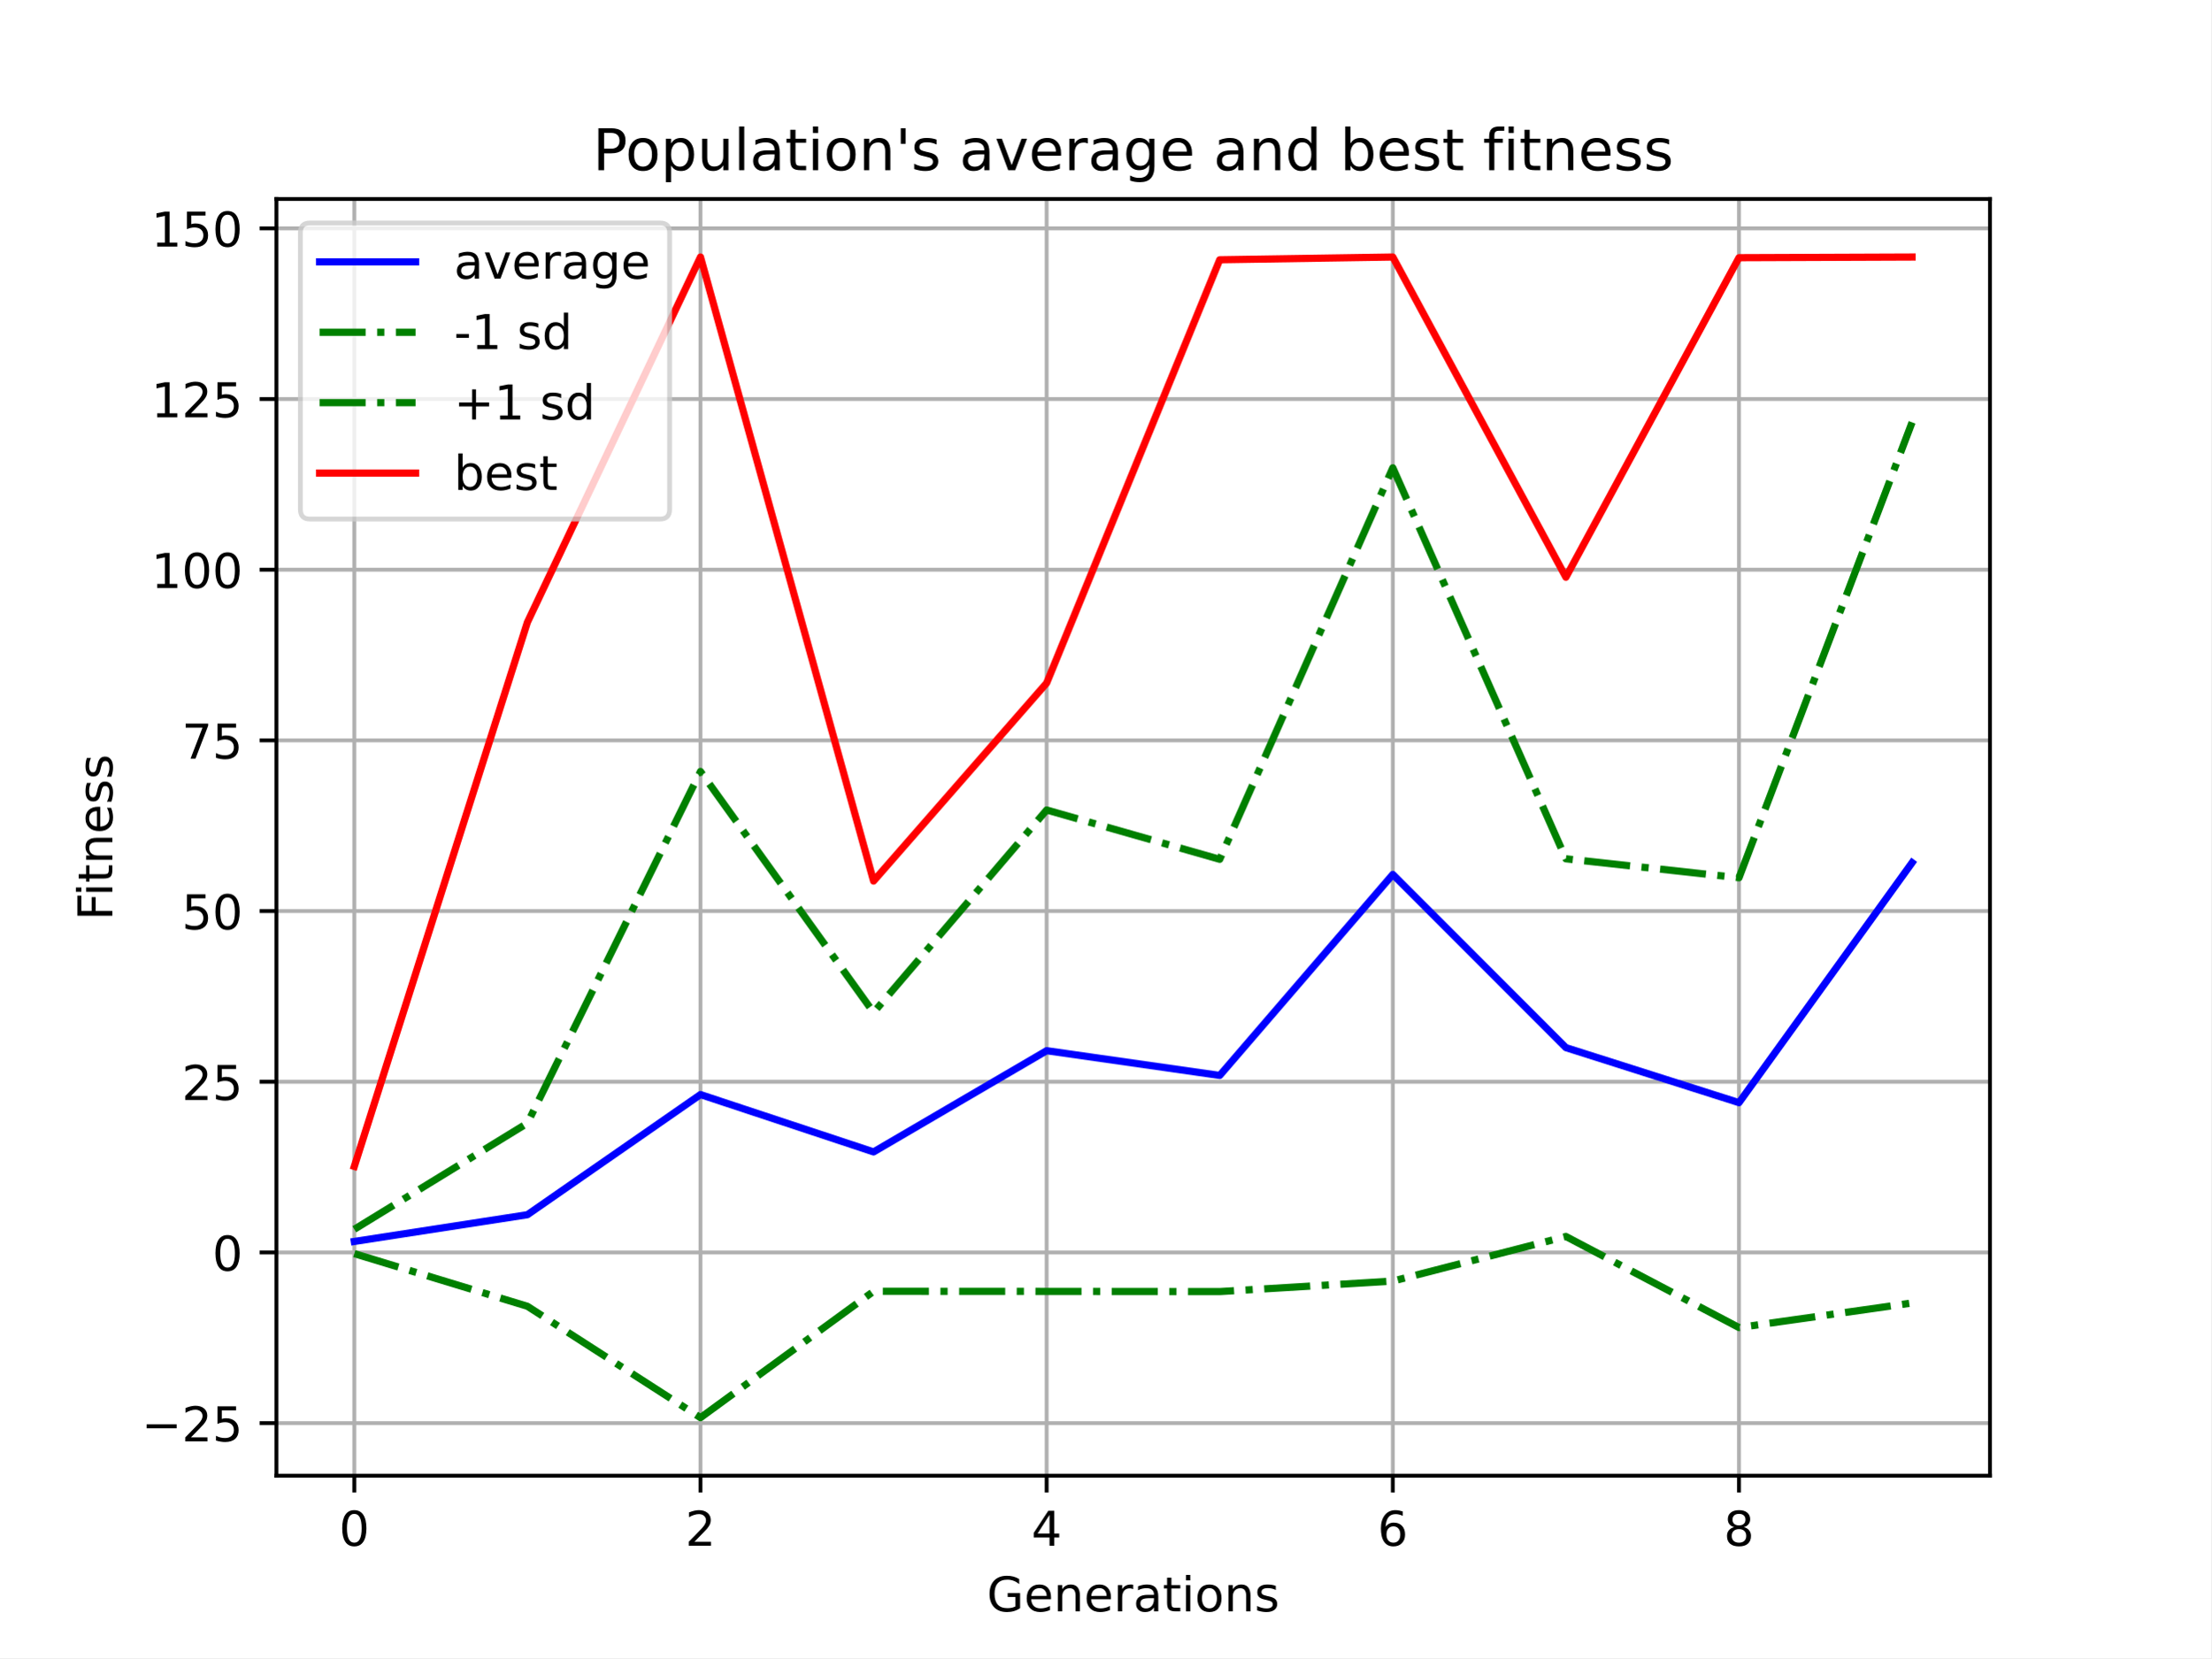
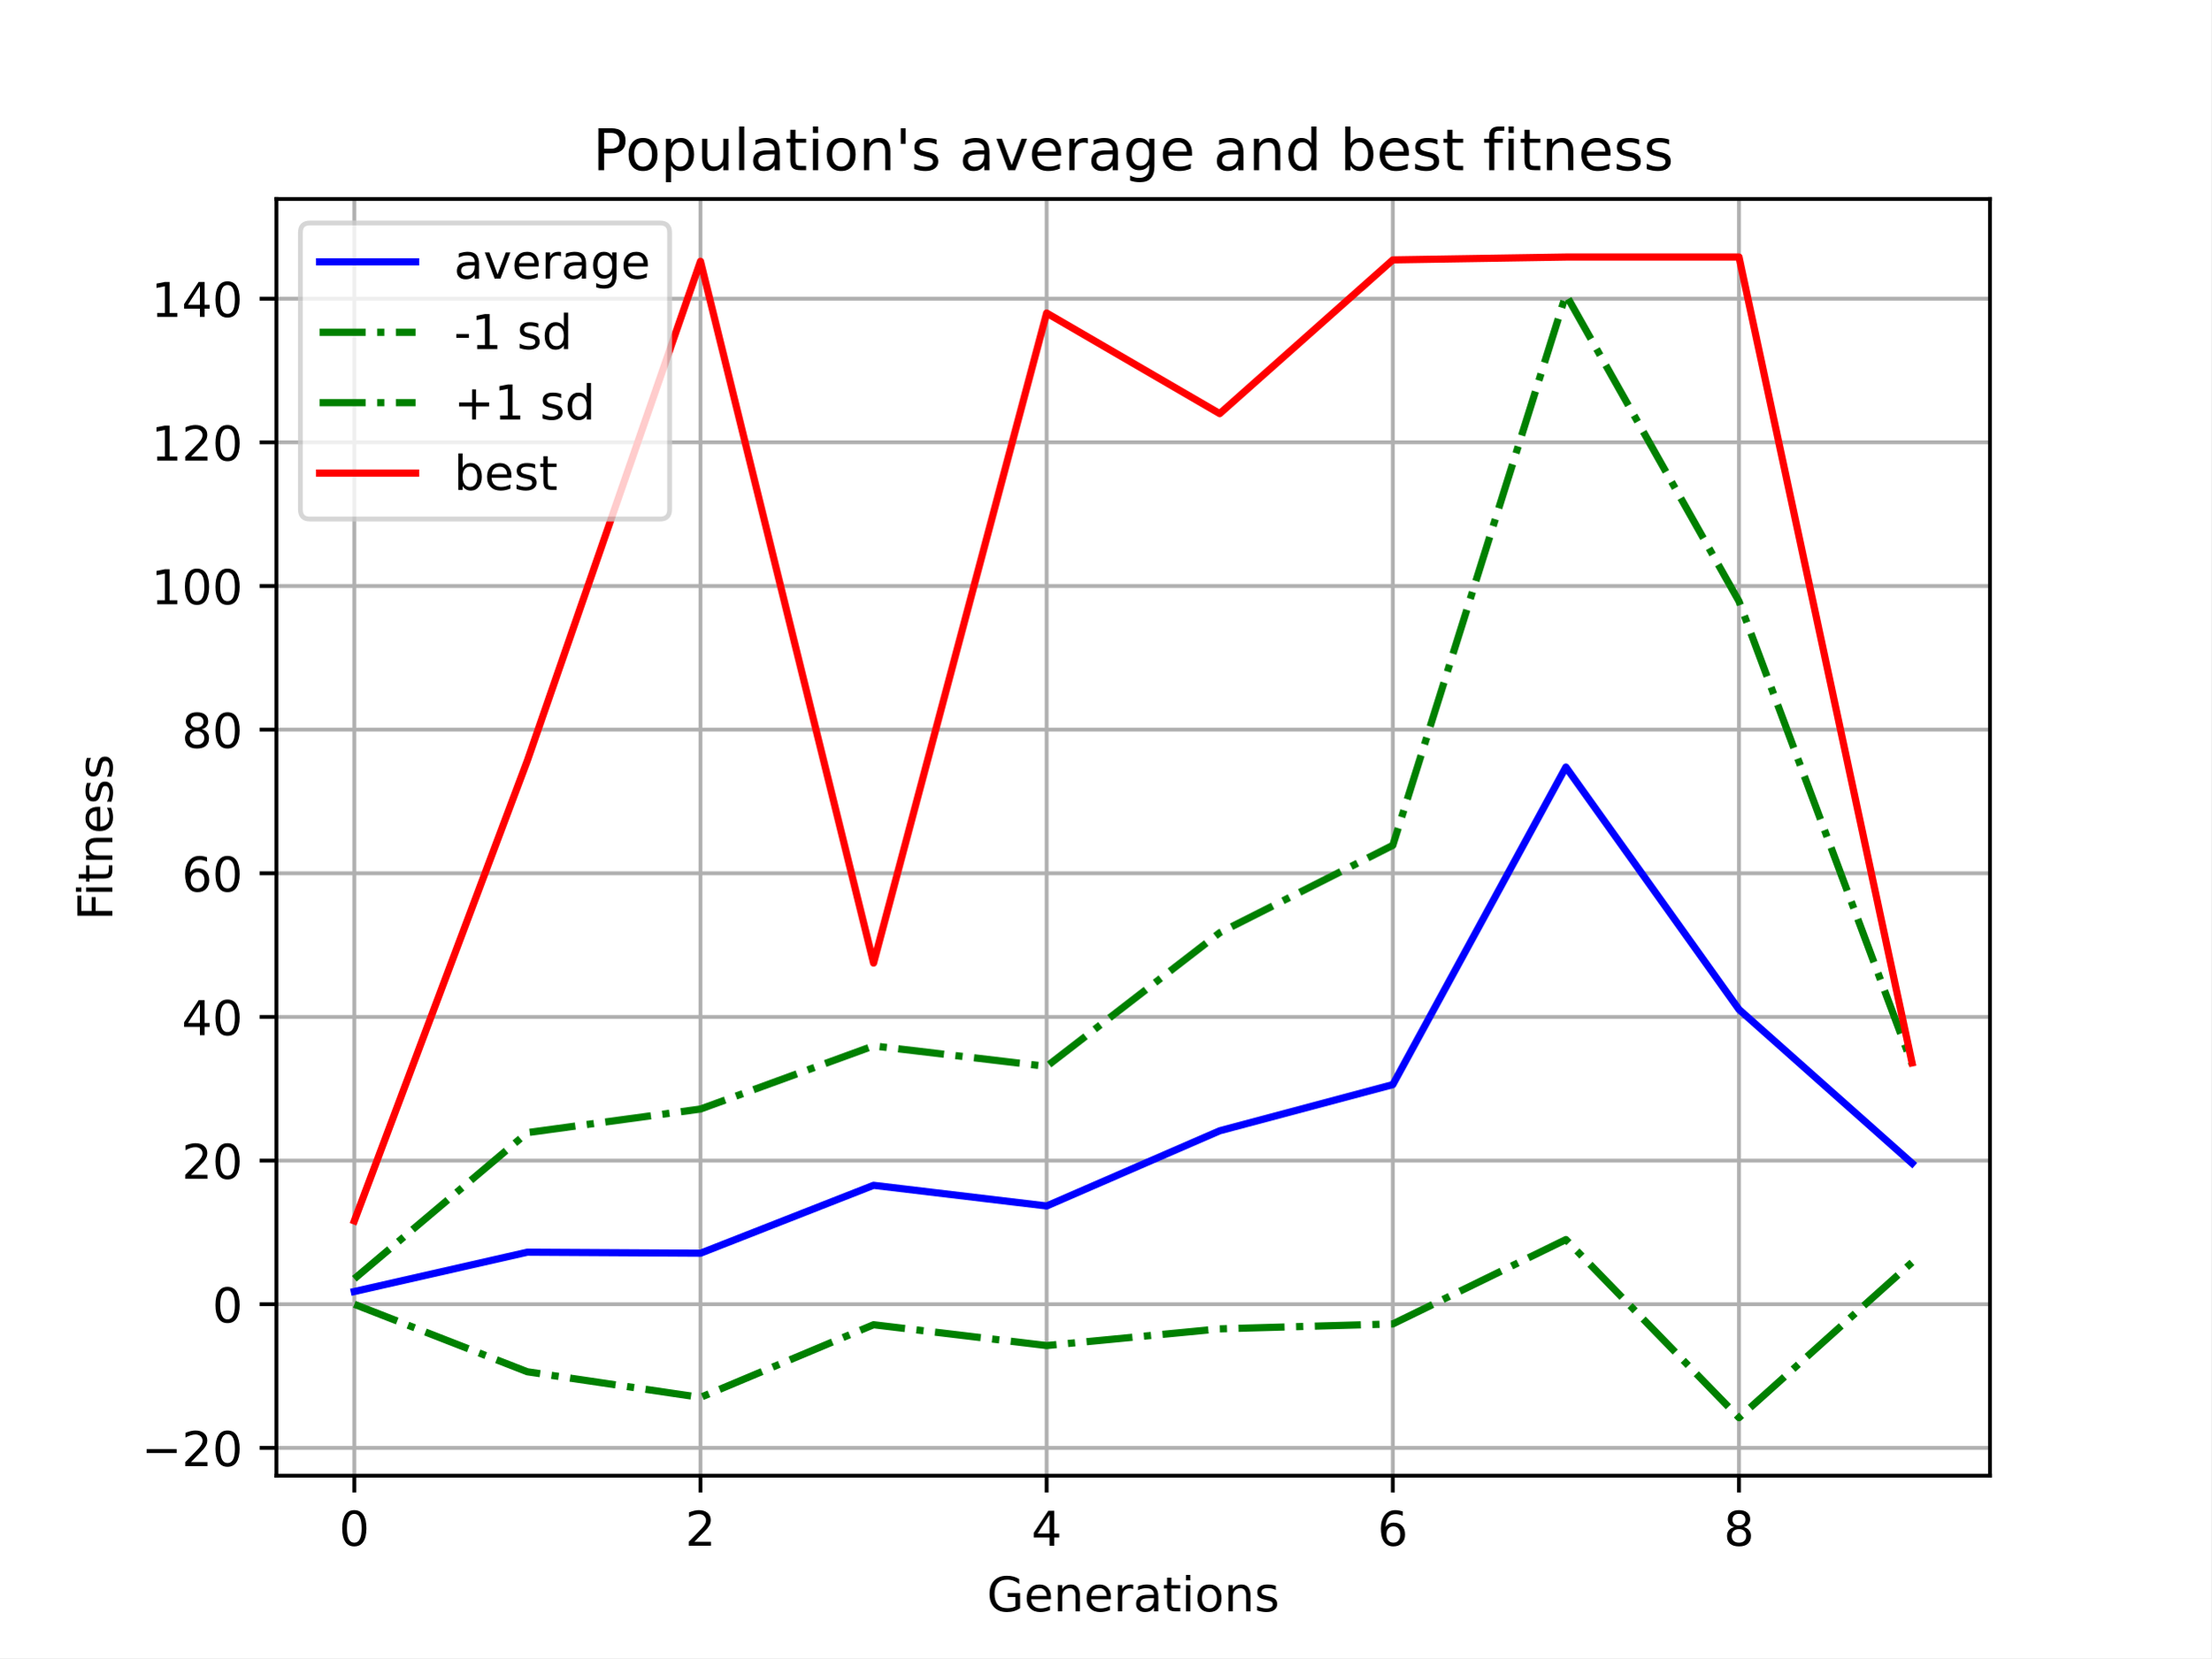
<svg xmlns="http://www.w3.org/2000/svg" xmlns:xlink="http://www.w3.org/1999/xlink" width="460.8pt" height="345.6pt" viewBox="0 0 460.8 345.6" version="1.1">
  <defs>
    <style type="text/css">*{stroke-linejoin: round; stroke-linecap: butt}</style>
  </defs>
  <g id="figure_1">
    <g id="patch_1">
      <path d="M 0 345.6  L 460.8 345.6  L 460.8 0  L 0 0  z " style="fill: #ffffff" />
    </g>
    <g id="axes_1">
      <g id="patch_2">
        <path d="M 57.6 307.584  L 414.72 307.584  L 414.72 41.472  L 57.6 41.472  z " style="fill: #ffffff" />
      </g>
      <g id="matplotlib.axis_1">
        <g id="xtick_1">
          <g id="line2d_1">
-             <path d="M 73.833 307.584  L 73.833 41.472  " clip-path="url(#p8649084fba)" style="fill: none; stroke: #b0b0b0; stroke-width: 0.8; stroke-linecap: square" />
+             <path d="M 73.833 307.584  L 73.833 41.472  " clip-path="url(#pd56bbb4719)" style="fill: none; stroke: #b0b0b0; stroke-width: 0.8; stroke-linecap: square" />
          </g>
          <g id="line2d_2">
            <defs>
-               <path id="m942e742329" d="M 0 0  L 0 3.5  " style="stroke: #000000; stroke-width: 0.8" />
-             </defs>
-             <g>
-               <use xlink:href="#m942e742329" x="73.833" y="307.584" style="stroke: #000000; stroke-width: 0.8" />
+               <path id="m242ce30d2d" d="M 0 0  L 0 3.5  " style="stroke: #000000; stroke-width: 0.8" />
+             </defs>
+             <g>
+               <use xlink:href="#m242ce30d2d" x="73.833" y="307.584" style="stroke: #000000; stroke-width: 0.8" />
            </g>
          </g>
          <g id="text_1">
            <g transform="translate(70.65148 322.1824) scale(0.1 -0.1)">
              <defs>
                <path id="DejaVuSans-30" d="M 2034 4250  Q 1547 4250 1301 3770  Q 1056 3291 1056 2328  Q 1056 1369 1301 889  Q 1547 409 2034 409  Q 2525 409 2770 889  Q 3016 1369 3016 2328  Q 3016 3291 2770 3770  Q 2525 4250 2034 4250  z M 2034 4750  Q 2819 4750 3233 4129  Q 3647 3509 3647 2328  Q 3647 1150 3233 529  Q 2819 -91 2034 -91  Q 1250 -91 836 529  Q 422 1150 422 2328  Q 422 3509 836 4129  Q 1250 4750 2034 4750  z " transform="scale(0.015625)" />
              </defs>
              <use xlink:href="#DejaVuSans-30" />
            </g>
          </g>
        </g>
        <g id="xtick_2">
          <g id="line2d_3">
-             <path d="M 145.978 307.584  L 145.978 41.472  " clip-path="url(#p8649084fba)" style="fill: none; stroke: #b0b0b0; stroke-width: 0.8; stroke-linecap: square" />
+             <path d="M 145.978 307.584  L 145.978 41.472  " clip-path="url(#pd56bbb4719)" style="fill: none; stroke: #b0b0b0; stroke-width: 0.8; stroke-linecap: square" />
          </g>
          <g id="line2d_4">
            <g>
-               <use xlink:href="#m942e742329" x="145.978" y="307.584" style="stroke: #000000; stroke-width: 0.8" />
+               <use xlink:href="#m242ce30d2d" x="145.978" y="307.584" style="stroke: #000000; stroke-width: 0.8" />
            </g>
          </g>
          <g id="text_2">
            <g transform="translate(142.7969 322.1824) scale(0.1 -0.1)">
              <defs>
                <path id="DejaVuSans-32" d="M 1228 531  L 3431 531  L 3431 0  L 469 0  L 469 531  Q 828 903 1448 1529  Q 2069 2156 2228 2338  Q 2531 2678 2651 2914  Q 2772 3150 2772 3378  Q 2772 3750 2511 3984  Q 2250 4219 1831 4219  Q 1534 4219 1204 4116  Q 875 4013 500 3803  L 500 4441  Q 881 4594 1212 4672  Q 1544 4750 1819 4750  Q 2544 4750 2975 4387  Q 3406 4025 3406 3419  Q 3406 3131 3298 2873  Q 3191 2616 2906 2266  Q 2828 2175 2409 1742  Q 1991 1309 1228 531  z " transform="scale(0.015625)" />
              </defs>
              <use xlink:href="#DejaVuSans-32" />
            </g>
          </g>
        </g>
        <g id="xtick_3">
          <g id="line2d_5">
-             <path d="M 218.124 307.584  L 218.124 41.472  " clip-path="url(#p8649084fba)" style="fill: none; stroke: #b0b0b0; stroke-width: 0.8; stroke-linecap: square" />
+             <path d="M 218.124 307.584  L 218.124 41.472  " clip-path="url(#pd56bbb4719)" style="fill: none; stroke: #b0b0b0; stroke-width: 0.8; stroke-linecap: square" />
          </g>
          <g id="line2d_6">
            <g>
-               <use xlink:href="#m942e742329" x="218.124" y="307.584" style="stroke: #000000; stroke-width: 0.8" />
+               <use xlink:href="#m242ce30d2d" x="218.124" y="307.584" style="stroke: #000000; stroke-width: 0.8" />
            </g>
          </g>
          <g id="text_3">
            <g transform="translate(214.9424 322.1824) scale(0.1 -0.1)">
              <defs>
                <path id="DejaVuSans-34" d="M 2419 4116  L 825 1625  L 2419 1625  L 2419 4116  z M 2253 4666  L 3047 4666  L 3047 1625  L 3713 1625  L 3713 1100  L 3047 1100  L 3047 0  L 2419 0  L 2419 1100  L 313 1100  L 313 1709  L 2253 4666  z " transform="scale(0.015625)" />
              </defs>
              <use xlink:href="#DejaVuSans-34" />
            </g>
          </g>
        </g>
        <g id="xtick_4">
          <g id="line2d_7">
-             <path d="M 290.269 307.584  L 290.269 41.472  " clip-path="url(#p8649084fba)" style="fill: none; stroke: #b0b0b0; stroke-width: 0.8; stroke-linecap: square" />
+             <path d="M 290.269 307.584  L 290.269 41.472  " clip-path="url(#pd56bbb4719)" style="fill: none; stroke: #b0b0b0; stroke-width: 0.8; stroke-linecap: square" />
          </g>
          <g id="line2d_8">
            <g>
-               <use xlink:href="#m942e742329" x="290.269" y="307.584" style="stroke: #000000; stroke-width: 0.8" />
+               <use xlink:href="#m242ce30d2d" x="290.269" y="307.584" style="stroke: #000000; stroke-width: 0.8" />
            </g>
          </g>
          <g id="text_4">
            <g transform="translate(287.0878 322.1824) scale(0.1 -0.1)">
              <defs>
                <path id="DejaVuSans-36" d="M 2113 2584  Q 1688 2584 1439 2293  Q 1191 2003 1191 1497  Q 1191 994 1439 701  Q 1688 409 2113 409  Q 2538 409 2786 701  Q 3034 994 3034 1497  Q 3034 2003 2786 2293  Q 2538 2584 2113 2584  z M 3366 4563  L 3366 3988  Q 3128 4100 2886 4159  Q 2644 4219 2406 4219  Q 1781 4219 1451 3797  Q 1122 3375 1075 2522  Q 1259 2794 1537 2939  Q 1816 3084 2150 3084  Q 2853 3084 3261 2657  Q 3669 2231 3669 1497  Q 3669 778 3244 343  Q 2819 -91 2113 -91  Q 1303 -91 875 529  Q 447 1150 447 2328  Q 447 3434 972 4092  Q 1497 4750 2381 4750  Q 2619 4750 2861 4703  Q 3103 4656 3366 4563  z " transform="scale(0.015625)" />
              </defs>
              <use xlink:href="#DejaVuSans-36" />
            </g>
          </g>
        </g>
        <g id="xtick_5">
          <g id="line2d_9">
-             <path d="M 362.415 307.584  L 362.415 41.472  " clip-path="url(#p8649084fba)" style="fill: none; stroke: #b0b0b0; stroke-width: 0.8; stroke-linecap: square" />
+             <path d="M 362.415 307.584  L 362.415 41.472  " clip-path="url(#pd56bbb4719)" style="fill: none; stroke: #b0b0b0; stroke-width: 0.8; stroke-linecap: square" />
          </g>
          <g id="line2d_10">
            <g>
-               <use xlink:href="#m942e742329" x="362.415" y="307.584" style="stroke: #000000; stroke-width: 0.8" />
+               <use xlink:href="#m242ce30d2d" x="362.415" y="307.584" style="stroke: #000000; stroke-width: 0.8" />
            </g>
          </g>
          <g id="text_5">
            <g transform="translate(359.2333 322.1824) scale(0.1 -0.1)">
              <defs>
                <path id="DejaVuSans-38" d="M 2034 2216  Q 1584 2216 1326 1975  Q 1069 1734 1069 1313  Q 1069 891 1326 650  Q 1584 409 2034 409  Q 2484 409 2743 651  Q 3003 894 3003 1313  Q 3003 1734 2745 1975  Q 2488 2216 2034 2216  z M 1403 2484  Q 997 2584 770 2862  Q 544 3141 544 3541  Q 544 4100 942 4425  Q 1341 4750 2034 4750  Q 2731 4750 3128 4425  Q 3525 4100 3525 3541  Q 3525 3141 3298 2862  Q 3072 2584 2669 2484  Q 3125 2378 3379 2068  Q 3634 1759 3634 1313  Q 3634 634 3220 271  Q 2806 -91 2034 -91  Q 1263 -91 848 271  Q 434 634 434 1313  Q 434 1759 690 2068  Q 947 2378 1403 2484  z M 1172 3481  Q 1172 3119 1398 2916  Q 1625 2713 2034 2713  Q 2441 2713 2670 2916  Q 2900 3119 2900 3481  Q 2900 3844 2670 4047  Q 2441 4250 2034 4250  Q 1625 4250 1398 4047  Q 1172 3844 1172 3481  z " transform="scale(0.015625)" />
              </defs>
              <use xlink:href="#DejaVuSans-38" />
            </g>
          </g>
        </g>
        <g id="text_6">
          <g transform="translate(205.6623 335.8606) scale(0.1 -0.1)">
            <defs>
              <path id="DejaVuSans-47" d="M 3809 666  L 3809 1919  L 2778 1919  L 2778 2438  L 4434 2438  L 4434 434  Q 4069 175 3628 42  Q 3188 -91 2688 -91  Q 1594 -91 976 548  Q 359 1188 359 2328  Q 359 3472 976 4111  Q 1594 4750 2688 4750  Q 3144 4750 3555 4637  Q 3966 4525 4313 4306  L 4313 3634  Q 3963 3931 3569 4081  Q 3175 4231 2741 4231  Q 1884 4231 1454 3753  Q 1025 3275 1025 2328  Q 1025 1384 1454 906  Q 1884 428 2741 428  Q 3075 428 3337 486  Q 3600 544 3809 666  z " transform="scale(0.015625)" />
              <path id="DejaVuSans-65" d="M 3597 1894  L 3597 1613  L 953 1613  Q 991 1019 1311 708  Q 1631 397 2203 397  Q 2534 397 2845 478  Q 3156 559 3463 722  L 3463 178  Q 3153 47 2828 -22  Q 2503 -91 2169 -91  Q 1331 -91 842 396  Q 353 884 353 1716  Q 353 2575 817 3079  Q 1281 3584 2069 3584  Q 2775 3584 3186 3129  Q 3597 2675 3597 1894  z M 3022 2063  Q 3016 2534 2758 2815  Q 2500 3097 2075 3097  Q 1594 3097 1305 2825  Q 1016 2553 972 2059  L 3022 2063  z " transform="scale(0.015625)" />
              <path id="DejaVuSans-6e" d="M 3513 2113  L 3513 0  L 2938 0  L 2938 2094  Q 2938 2591 2744 2837  Q 2550 3084 2163 3084  Q 1697 3084 1428 2787  Q 1159 2491 1159 1978  L 1159 0  L 581 0  L 581 3500  L 1159 3500  L 1159 2956  Q 1366 3272 1645 3428  Q 1925 3584 2291 3584  Q 2894 3584 3203 3211  Q 3513 2838 3513 2113  z " transform="scale(0.015625)" />
              <path id="DejaVuSans-72" d="M 2631 2963  Q 2534 3019 2420 3045  Q 2306 3072 2169 3072  Q 1681 3072 1420 2755  Q 1159 2438 1159 1844  L 1159 0  L 581 0  L 581 3500  L 1159 3500  L 1159 2956  Q 1341 3275 1631 3429  Q 1922 3584 2338 3584  Q 2397 3584 2469 3576  Q 2541 3569 2628 3553  L 2631 2963  z " transform="scale(0.015625)" />
              <path id="DejaVuSans-61" d="M 2194 1759  Q 1497 1759 1228 1600  Q 959 1441 959 1056  Q 959 750 1161 570  Q 1363 391 1709 391  Q 2188 391 2477 730  Q 2766 1069 2766 1631  L 2766 1759  L 2194 1759  z M 3341 1997  L 3341 0  L 2766 0  L 2766 531  Q 2569 213 2275 61  Q 1981 -91 1556 -91  Q 1019 -91 701 211  Q 384 513 384 1019  Q 384 1609 779 1909  Q 1175 2209 1959 2209  L 2766 2209  L 2766 2266  Q 2766 2663 2505 2880  Q 2244 3097 1772 3097  Q 1472 3097 1187 3025  Q 903 2953 641 2809  L 641 3341  Q 956 3463 1253 3523  Q 1550 3584 1831 3584  Q 2591 3584 2966 3190  Q 3341 2797 3341 1997  z " transform="scale(0.015625)" />
              <path id="DejaVuSans-74" d="M 1172 4494  L 1172 3500  L 2356 3500  L 2356 3053  L 1172 3053  L 1172 1153  Q 1172 725 1289 603  Q 1406 481 1766 481  L 2356 481  L 2356 0  L 1766 0  Q 1100 0 847 248  Q 594 497 594 1153  L 594 3053  L 172 3053  L 172 3500  L 594 3500  L 594 4494  L 1172 4494  z " transform="scale(0.015625)" />
              <path id="DejaVuSans-69" d="M 603 3500  L 1178 3500  L 1178 0  L 603 0  L 603 3500  z M 603 4863  L 1178 4863  L 1178 4134  L 603 4134  L 603 4863  z " transform="scale(0.015625)" />
              <path id="DejaVuSans-6f" d="M 1959 3097  Q 1497 3097 1228 2736  Q 959 2375 959 1747  Q 959 1119 1226 758  Q 1494 397 1959 397  Q 2419 397 2687 759  Q 2956 1122 2956 1747  Q 2956 2369 2687 2733  Q 2419 3097 1959 3097  z M 1959 3584  Q 2709 3584 3137 3096  Q 3566 2609 3566 1747  Q 3566 888 3137 398  Q 2709 -91 1959 -91  Q 1206 -91 779 398  Q 353 888 353 1747  Q 353 2609 779 3096  Q 1206 3584 1959 3584  z " transform="scale(0.015625)" />
              <path id="DejaVuSans-73" d="M 2834 3397  L 2834 2853  Q 2591 2978 2328 3040  Q 2066 3103 1784 3103  Q 1356 3103 1142 2972  Q 928 2841 928 2578  Q 928 2378 1081 2264  Q 1234 2150 1697 2047  L 1894 2003  Q 2506 1872 2764 1633  Q 3022 1394 3022 966  Q 3022 478 2636 193  Q 2250 -91 1575 -91  Q 1294 -91 989 -36  Q 684 19 347 128  L 347 722  Q 666 556 975 473  Q 1284 391 1588 391  Q 1994 391 2212 530  Q 2431 669 2431 922  Q 2431 1156 2273 1281  Q 2116 1406 1581 1522  L 1381 1569  Q 847 1681 609 1914  Q 372 2147 372 2553  Q 372 3047 722 3315  Q 1072 3584 1716 3584  Q 2034 3584 2315 3537  Q 2597 3491 2834 3397  z " transform="scale(0.015625)" />
            </defs>
            <use xlink:href="#DejaVuSans-47" />
            <use xlink:href="#DejaVuSans-65" x="77.49" />
            <use xlink:href="#DejaVuSans-6e" x="139.014" />
            <use xlink:href="#DejaVuSans-65" x="202.393" />
            <use xlink:href="#DejaVuSans-72" x="263.916" />
            <use xlink:href="#DejaVuSans-61" x="305.029" />
            <use xlink:href="#DejaVuSans-74" x="366.309" />
            <use xlink:href="#DejaVuSans-69" x="405.518" />
            <use xlink:href="#DejaVuSans-6f" x="433.301" />
            <use xlink:href="#DejaVuSans-6e" x="494.482" />
            <use xlink:href="#DejaVuSans-73" x="557.861" />
          </g>
        </g>
      </g>
      <g id="matplotlib.axis_2">
        <g id="ytick_1">
          <g id="line2d_11">
-             <path d="M 57.6 296.625  L 414.72 296.625  " clip-path="url(#p8649084fba)" style="fill: none; stroke: #b0b0b0; stroke-width: 0.8; stroke-linecap: square" />
+             <path d="M 57.6 301.787  L 414.72 301.787  " clip-path="url(#pd56bbb4719)" style="fill: none; stroke: #b0b0b0; stroke-width: 0.8; stroke-linecap: square" />
          </g>
          <g id="line2d_12">
            <defs>
-               <path id="m23a0aa3f2c" d="M 0 0  L -3.5 0  " style="stroke: #000000; stroke-width: 0.8" />
-             </defs>
-             <g>
-               <use xlink:href="#m23a0aa3f2c" x="57.6" y="296.625" style="stroke: #000000; stroke-width: 0.8" />
+               <path id="m8e54473ab7" d="M 0 0  L -3.5 0  " style="stroke: #000000; stroke-width: 0.8" />
+             </defs>
+             <g>
+               <use xlink:href="#m8e54473ab7" x="57.6" y="301.787" style="stroke: #000000; stroke-width: 0.8" />
            </g>
          </g>
          <g id="text_7">
-             <g transform="translate(29.49531 300.4241) scale(0.1 -0.1)">
+             <g transform="translate(29.49531 305.5857) scale(0.1 -0.1)">
              <defs>
                <path id="DejaVuSans-2212" d="M 678 2272  L 4684 2272  L 4684 1741  L 678 1741  L 678 2272  z " transform="scale(0.015625)" />
-                 <path id="DejaVuSans-35" d="M 691 4666  L 3169 4666  L 3169 4134  L 1269 4134  L 1269 2991  Q 1406 3038 1543 3061  Q 1681 3084 1819 3084  Q 2600 3084 3056 2656  Q 3513 2228 3513 1497  Q 3513 744 3044 326  Q 2575 -91 1722 -91  Q 1428 -91 1123 -41  Q 819 9 494 109  L 494 744  Q 775 591 1075 516  Q 1375 441 1709 441  Q 2250 441 2565 725  Q 2881 1009 2881 1497  Q 2881 1984 2565 2268  Q 2250 2553 1709 2553  Q 1456 2553 1204 2497  Q 953 2441 691 2322  L 691 4666  z " transform="scale(0.015625)" />
              </defs>
              <use xlink:href="#DejaVuSans-2212" />
              <use xlink:href="#DejaVuSans-32" x="83.789" />
-               <use xlink:href="#DejaVuSans-35" x="147.412" />
+               <use xlink:href="#DejaVuSans-30" x="147.412" />
            </g>
          </g>
        </g>
        <g id="ytick_2">
          <g id="line2d_13">
-             <path d="M 57.6 261.049  L 414.72 261.049  " clip-path="url(#p8649084fba)" style="fill: none; stroke: #b0b0b0; stroke-width: 0.8; stroke-linecap: square" />
+             <path d="M 57.6 271.845  L 414.72 271.845  " clip-path="url(#pd56bbb4719)" style="fill: none; stroke: #b0b0b0; stroke-width: 0.8; stroke-linecap: square" />
          </g>
          <g id="line2d_14">
            <g>
-               <use xlink:href="#m23a0aa3f2c" x="57.6" y="261.049" style="stroke: #000000; stroke-width: 0.8" />
+               <use xlink:href="#m8e54473ab7" x="57.6" y="271.845" style="stroke: #000000; stroke-width: 0.8" />
            </g>
          </g>
          <g id="text_8">
-             <g transform="translate(44.2375 264.8478) scale(0.1 -0.1)">
+             <g transform="translate(44.2375 275.6438) scale(0.1 -0.1)">
              <use xlink:href="#DejaVuSans-30" />
            </g>
          </g>
        </g>
        <g id="ytick_3">
          <g id="line2d_15">
-             <path d="M 57.6 225.472  L 414.72 225.472  " clip-path="url(#p8649084fba)" style="fill: none; stroke: #b0b0b0; stroke-width: 0.8; stroke-linecap: square" />
+             <path d="M 57.6 241.903  L 414.72 241.903  " clip-path="url(#pd56bbb4719)" style="fill: none; stroke: #b0b0b0; stroke-width: 0.8; stroke-linecap: square" />
          </g>
          <g id="line2d_16">
            <g>
-               <use xlink:href="#m23a0aa3f2c" x="57.6" y="225.472" style="stroke: #000000; stroke-width: 0.8" />
+               <use xlink:href="#m8e54473ab7" x="57.6" y="241.903" style="stroke: #000000; stroke-width: 0.8" />
            </g>
          </g>
          <g id="text_9">
-             <g transform="translate(37.875 229.2716) scale(0.1 -0.1)">
+             <g transform="translate(37.875 245.7019) scale(0.1 -0.1)">
              <use xlink:href="#DejaVuSans-32" />
-               <use xlink:href="#DejaVuSans-35" x="63.623" />
+               <use xlink:href="#DejaVuSans-30" x="63.623" />
            </g>
          </g>
        </g>
        <g id="ytick_4">
          <g id="line2d_17">
-             <path d="M 57.6 189.896  L 414.72 189.896  " clip-path="url(#p8649084fba)" style="fill: none; stroke: #b0b0b0; stroke-width: 0.8; stroke-linecap: square" />
+             <path d="M 57.6 211.961  L 414.72 211.961  " clip-path="url(#pd56bbb4719)" style="fill: none; stroke: #b0b0b0; stroke-width: 0.8; stroke-linecap: square" />
          </g>
          <g id="line2d_18">
            <g>
-               <use xlink:href="#m23a0aa3f2c" x="57.6" y="189.896" style="stroke: #000000; stroke-width: 0.8" />
+               <use xlink:href="#m8e54473ab7" x="57.6" y="211.961" style="stroke: #000000; stroke-width: 0.8" />
            </g>
          </g>
          <g id="text_10">
-             <g transform="translate(37.875 193.6954) scale(0.1 -0.1)">
-               <use xlink:href="#DejaVuSans-35" />
+             <g transform="translate(37.875 215.76) scale(0.1 -0.1)">
+               <use xlink:href="#DejaVuSans-34" />
              <use xlink:href="#DejaVuSans-30" x="63.623" />
            </g>
          </g>
        </g>
        <g id="ytick_5">
          <g id="line2d_19">
-             <path d="M 57.6 154.32  L 414.72 154.32  " clip-path="url(#p8649084fba)" style="fill: none; stroke: #b0b0b0; stroke-width: 0.8; stroke-linecap: square" />
+             <path d="M 57.6 182.019  L 414.72 182.019  " clip-path="url(#pd56bbb4719)" style="fill: none; stroke: #b0b0b0; stroke-width: 0.8; stroke-linecap: square" />
          </g>
          <g id="line2d_20">
            <g>
-               <use xlink:href="#m23a0aa3f2c" x="57.6" y="154.32" style="stroke: #000000; stroke-width: 0.8" />
+               <use xlink:href="#m8e54473ab7" x="57.6" y="182.019" style="stroke: #000000; stroke-width: 0.8" />
            </g>
          </g>
          <g id="text_11">
-             <g transform="translate(37.875 158.1191) scale(0.1 -0.1)">
-               <defs>
-                 <path id="DejaVuSans-37" d="M 525 4666  L 3525 4666  L 3525 4397  L 1831 0  L 1172 0  L 2766 4134  L 525 4134  L 525 4666  z " transform="scale(0.015625)" />
-               </defs>
-               <use xlink:href="#DejaVuSans-37" />
-               <use xlink:href="#DejaVuSans-35" x="63.623" />
+             <g transform="translate(37.875 185.8181) scale(0.1 -0.1)">
+               <use xlink:href="#DejaVuSans-36" />
+               <use xlink:href="#DejaVuSans-30" x="63.623" />
            </g>
          </g>
        </g>
        <g id="ytick_6">
          <g id="line2d_21">
-             <path d="M 57.6 118.744  L 414.72 118.744  " clip-path="url(#p8649084fba)" style="fill: none; stroke: #b0b0b0; stroke-width: 0.8; stroke-linecap: square" />
+             <path d="M 57.6 152.077  L 414.72 152.077  " clip-path="url(#pd56bbb4719)" style="fill: none; stroke: #b0b0b0; stroke-width: 0.8; stroke-linecap: square" />
          </g>
          <g id="line2d_22">
            <g>
-               <use xlink:href="#m23a0aa3f2c" x="57.6" y="118.744" style="stroke: #000000; stroke-width: 0.8" />
+               <use xlink:href="#m8e54473ab7" x="57.6" y="152.077" style="stroke: #000000; stroke-width: 0.8" />
            </g>
          </g>
          <g id="text_12">
-             <g transform="translate(31.5125 122.5429) scale(0.1 -0.1)">
+             <g transform="translate(37.875 155.8761) scale(0.1 -0.1)">
+               <use xlink:href="#DejaVuSans-38" />
+               <use xlink:href="#DejaVuSans-30" x="63.623" />
+             </g>
+           </g>
+         </g>
+         <g id="ytick_7">
+           <g id="line2d_23">
+             <path d="M 57.6 122.135  L 414.72 122.135  " clip-path="url(#pd56bbb4719)" style="fill: none; stroke: #b0b0b0; stroke-width: 0.8; stroke-linecap: square" />
+           </g>
+           <g id="line2d_24">
+             <g>
+               <use xlink:href="#m8e54473ab7" x="57.6" y="122.135" style="stroke: #000000; stroke-width: 0.8" />
+             </g>
+           </g>
+           <g id="text_13">
+             <g transform="translate(31.5125 125.9342) scale(0.1 -0.1)">
              <defs>
                <path id="DejaVuSans-31" d="M 794 531  L 1825 531  L 1825 4091  L 703 3866  L 703 4441  L 1819 4666  L 2450 4666  L 2450 531  L 3481 531  L 3481 0  L 794 0  L 794 531  z " transform="scale(0.015625)" />
              </defs>
              <use xlink:href="#DejaVuSans-31" />
              <use xlink:href="#DejaVuSans-30" x="63.623" />
              <use xlink:href="#DejaVuSans-30" x="127.246" />
            </g>
          </g>
        </g>
-         <g id="ytick_7">
-           <g id="line2d_23">
-             <path d="M 57.6 83.167  L 414.72 83.167  " clip-path="url(#p8649084fba)" style="fill: none; stroke: #b0b0b0; stroke-width: 0.8; stroke-linecap: square" />
-           </g>
-           <g id="line2d_24">
-             <g>
-               <use xlink:href="#m23a0aa3f2c" x="57.6" y="83.167" style="stroke: #000000; stroke-width: 0.8" />
-             </g>
-           </g>
-           <g id="text_13">
-             <g transform="translate(31.5125 86.96665) scale(0.1 -0.1)">
+         <g id="ytick_8">
+           <g id="line2d_25">
+             <path d="M 57.6 92.193  L 414.72 92.193  " clip-path="url(#pd56bbb4719)" style="fill: none; stroke: #b0b0b0; stroke-width: 0.8; stroke-linecap: square" />
+           </g>
+           <g id="line2d_26">
+             <g>
+               <use xlink:href="#m8e54473ab7" x="57.6" y="92.193" style="stroke: #000000; stroke-width: 0.8" />
+             </g>
+           </g>
+           <g id="text_14">
+             <g transform="translate(31.5125 95.9923) scale(0.1 -0.1)">
              <use xlink:href="#DejaVuSans-31" />
              <use xlink:href="#DejaVuSans-32" x="63.623" />
-               <use xlink:href="#DejaVuSans-35" x="127.246" />
-             </g>
-           </g>
-         </g>
-         <g id="ytick_8">
-           <g id="line2d_25">
-             <path d="M 57.6 47.591  L 414.72 47.591  " clip-path="url(#p8649084fba)" style="fill: none; stroke: #b0b0b0; stroke-width: 0.8; stroke-linecap: square" />
-           </g>
-           <g id="line2d_26">
-             <g>
-               <use xlink:href="#m23a0aa3f2c" x="57.6" y="47.591" style="stroke: #000000; stroke-width: 0.8" />
-             </g>
-           </g>
-           <g id="text_14">
-             <g transform="translate(31.5125 51.39041) scale(0.1 -0.1)">
+               <use xlink:href="#DejaVuSans-30" x="127.246" />
+             </g>
+           </g>
+         </g>
+         <g id="ytick_9">
+           <g id="line2d_27">
+             <path d="M 57.6 62.251  L 414.72 62.251  " clip-path="url(#pd56bbb4719)" style="fill: none; stroke: #b0b0b0; stroke-width: 0.8; stroke-linecap: square" />
+           </g>
+           <g id="line2d_28">
+             <g>
+               <use xlink:href="#m8e54473ab7" x="57.6" y="62.251" style="stroke: #000000; stroke-width: 0.8" />
+             </g>
+           </g>
+           <g id="text_15">
+             <g transform="translate(31.5125 66.05038) scale(0.1 -0.1)">
              <use xlink:href="#DejaVuSans-31" />
-               <use xlink:href="#DejaVuSans-35" x="63.623" />
+               <use xlink:href="#DejaVuSans-34" x="63.623" />
              <use xlink:href="#DejaVuSans-30" x="127.246" />
            </g>
          </g>
        </g>
-         <g id="text_15">
+         <g id="text_16">
          <g transform="translate(23.41562 191.8452) rotate(-90) scale(0.1 -0.1)">
            <defs>
              <path id="DejaVuSans-46" d="M 628 4666  L 3309 4666  L 3309 4134  L 1259 4134  L 1259 2759  L 3109 2759  L 3109 2228  L 1259 2228  L 1259 0  L 628 0  L 628 4666  z " transform="scale(0.015625)" />
            </defs>
            <use xlink:href="#DejaVuSans-46" />
            <use xlink:href="#DejaVuSans-69" x="50.27" />
            <use xlink:href="#DejaVuSans-74" x="78.053" />
            <use xlink:href="#DejaVuSans-6e" x="117.262" />
            <use xlink:href="#DejaVuSans-65" x="180.641" />
            <use xlink:href="#DejaVuSans-73" x="242.164" />
            <use xlink:href="#DejaVuSans-73" x="294.264" />
          </g>
        </g>
      </g>
-       <g id="line2d_27">
-         <path d="M 73.833 258.763  L 109.905 253.191  L 145.978 228.145  L 182.051 240.096  L 218.124 219  L 254.196 224.157  L 290.269 182.26  L 326.342 218.363  L 362.415 229.83  L 398.487 179.807  " clip-path="url(#p8649084fba)" style="fill: none; stroke: #0000ff; stroke-width: 1.5; stroke-linecap: square" />
-       </g>
-       <g id="line2d_28">
-         <path d="M 73.833 261.299  L 109.905 272.268  L 145.978 295.488  L 182.051 269.156  L 218.124 269.176  L 254.196 269.211  L 290.269 267.023  L 326.342 257.725  L 362.415 276.708  L 398.487 271.584  " clip-path="url(#p8649084fba)" style="fill: none; stroke-dasharray: 9.6,2.4,1.5,2.4; stroke-dashoffset: 0; stroke: #008000; stroke-width: 1.5" />
-       </g>
      <g id="line2d_29">
-         <path d="M 73.833 256.228  L 109.905 234.113  L 145.978 160.802  L 182.051 211.036  L 218.124 168.824  L 254.196 179.104  L 290.269 97.497  L 326.342 179  L 362.415 182.952  L 398.487 88.029  " clip-path="url(#p8649084fba)" style="fill: none; stroke-dasharray: 9.6,2.4,1.5,2.4; stroke-dashoffset: 0; stroke: #008000; stroke-width: 1.5" />
+         <path d="M 73.833 269.201  L 109.905 261  L 145.978 261.215  L 182.051 247.059  L 218.124 251.367  L 254.196 235.693  L 290.269 226.072  L 326.342 159.88  L 362.415 210.407  L 398.487 242.466  " clip-path="url(#pd56bbb4719)" style="fill: none; stroke: #0000ff; stroke-width: 1.5; stroke-linecap: square" />
      </g>
      <g id="line2d_30">
-         <path d="M 73.833 243.118  L 109.905 129.701  L 145.978 53.568  L 182.051 183.635  L 218.124 142.366  L 254.196 54.137  L 290.269 53.568  L 326.342 120.309  L 362.415 53.71  L 398.487 53.568  " clip-path="url(#p8649084fba)" style="fill: none; stroke: #ff0000; stroke-width: 1.5; stroke-linecap: square" />
+         <path d="M 73.833 271.856  L 109.905 285.925  L 145.978 291.268  L 182.051 276.121  L 218.124 280.461  L 254.196 276.98  L 290.269 275.952  L 326.342 258.368  L 362.415 295.488  L 398.487 263.114  " clip-path="url(#pd56bbb4719)" style="fill: none; stroke-dasharray: 9.6,2.4,1.5,2.4; stroke-dashoffset: 0; stroke: #008000; stroke-width: 1.5" />
+       </g>
+       <g id="line2d_31">
+         <path d="M 73.833 266.545  L 109.905 236.075  L 145.978 231.162  L 182.051 217.996  L 218.124 222.273  L 254.196 194.405  L 290.269 176.193  L 326.342 61.391  L 362.415 125.326  L 398.487 221.817  " clip-path="url(#pd56bbb4719)" style="fill: none; stroke-dasharray: 9.6,2.4,1.5,2.4; stroke-dashoffset: 0; stroke: #008000; stroke-width: 1.5" />
+       </g>
+       <g id="line2d_32">
+         <path d="M 73.833 254.478  L 109.905 158.514  L 145.978 54.466  L 182.051 200.733  L 218.124 65.245  L 254.196 86.205  L 290.269 54.167  L 326.342 53.568  L 362.415 53.568  L 398.487 221.542  " clip-path="url(#pd56bbb4719)" style="fill: none; stroke: #ff0000; stroke-width: 1.5; stroke-linecap: square" />
      </g>
      <g id="patch_3">
        <path d="M 57.6 307.584  L 57.6 41.472  " style="fill: none; stroke: #000000; stroke-width: 0.8; stroke-linejoin: miter; stroke-linecap: square" />
      </g>
      <g id="patch_4">
        <path d="M 414.72 307.584  L 414.72 41.472  " style="fill: none; stroke: #000000; stroke-width: 0.8; stroke-linejoin: miter; stroke-linecap: square" />
      </g>
      <g id="patch_5">
        <path d="M 57.6 307.584  L 414.72 307.584  " style="fill: none; stroke: #000000; stroke-width: 0.8; stroke-linejoin: miter; stroke-linecap: square" />
      </g>
      <g id="patch_6">
        <path d="M 57.6 41.472  L 414.72 41.472  " style="fill: none; stroke: #000000; stroke-width: 0.8; stroke-linejoin: miter; stroke-linecap: square" />
      </g>
-       <g id="text_16">
+       <g id="text_17">
        <g transform="translate(123.5297 35.472) scale(0.12 -0.12)">
          <defs>
            <path id="DejaVuSans-50" d="M 1259 4147  L 1259 2394  L 2053 2394  Q 2494 2394 2734 2622  Q 2975 2850 2975 3272  Q 2975 3691 2734 3919  Q 2494 4147 2053 4147  L 1259 4147  z M 628 4666  L 2053 4666  Q 2838 4666 3239 4311  Q 3641 3956 3641 3272  Q 3641 2581 3239 2228  Q 2838 1875 2053 1875  L 1259 1875  L 1259 0  L 628 0  L 628 4666  z " transform="scale(0.015625)" />
            <path id="DejaVuSans-70" d="M 1159 525  L 1159 -1331  L 581 -1331  L 581 3500  L 1159 3500  L 1159 2969  Q 1341 3281 1617 3432  Q 1894 3584 2278 3584  Q 2916 3584 3314 3078  Q 3713 2572 3713 1747  Q 3713 922 3314 415  Q 2916 -91 2278 -91  Q 1894 -91 1617 61  Q 1341 213 1159 525  z M 3116 1747  Q 3116 2381 2855 2742  Q 2594 3103 2138 3103  Q 1681 3103 1420 2742  Q 1159 2381 1159 1747  Q 1159 1113 1420 752  Q 1681 391 2138 391  Q 2594 391 2855 752  Q 3116 1113 3116 1747  z " transform="scale(0.015625)" />
            <path id="DejaVuSans-75" d="M 544 1381  L 544 3500  L 1119 3500  L 1119 1403  Q 1119 906 1312 657  Q 1506 409 1894 409  Q 2359 409 2629 706  Q 2900 1003 2900 1516  L 2900 3500  L 3475 3500  L 3475 0  L 2900 0  L 2900 538  Q 2691 219 2414 64  Q 2138 -91 1772 -91  Q 1169 -91 856 284  Q 544 659 544 1381  z M 1991 3584  L 1991 3584  z " transform="scale(0.015625)" />
            <path id="DejaVuSans-6c" d="M 603 4863  L 1178 4863  L 1178 0  L 603 0  L 603 4863  z " transform="scale(0.015625)" />
            <path id="DejaVuSans-27" d="M 1147 4666  L 1147 2931  L 616 2931  L 616 4666  L 1147 4666  z " transform="scale(0.015625)" />
            <path id="DejaVuSans-20" transform="scale(0.015625)" />
            <path id="DejaVuSans-76" d="M 191 3500  L 800 3500  L 1894 563  L 2988 3500  L 3597 3500  L 2284 0  L 1503 0  L 191 3500  z " transform="scale(0.015625)" />
            <path id="DejaVuSans-67" d="M 2906 1791  Q 2906 2416 2648 2759  Q 2391 3103 1925 3103  Q 1463 3103 1205 2759  Q 947 2416 947 1791  Q 947 1169 1205 825  Q 1463 481 1925 481  Q 2391 481 2648 825  Q 2906 1169 2906 1791  z M 3481 434  Q 3481 -459 3084 -895  Q 2688 -1331 1869 -1331  Q 1566 -1331 1297 -1286  Q 1028 -1241 775 -1147  L 775 -588  Q 1028 -725 1275 -790  Q 1522 -856 1778 -856  Q 2344 -856 2625 -561  Q 2906 -266 2906 331  L 2906 616  Q 2728 306 2450 153  Q 2172 0 1784 0  Q 1141 0 747 490  Q 353 981 353 1791  Q 353 2603 747 3093  Q 1141 3584 1784 3584  Q 2172 3584 2450 3431  Q 2728 3278 2906 2969  L 2906 3500  L 3481 3500  L 3481 434  z " transform="scale(0.015625)" />
            <path id="DejaVuSans-64" d="M 2906 2969  L 2906 4863  L 3481 4863  L 3481 0  L 2906 0  L 2906 525  Q 2725 213 2448 61  Q 2172 -91 1784 -91  Q 1150 -91 751 415  Q 353 922 353 1747  Q 353 2572 751 3078  Q 1150 3584 1784 3584  Q 2172 3584 2448 3432  Q 2725 3281 2906 2969  z M 947 1747  Q 947 1113 1208 752  Q 1469 391 1925 391  Q 2381 391 2643 752  Q 2906 1113 2906 1747  Q 2906 2381 2643 2742  Q 2381 3103 1925 3103  Q 1469 3103 1208 2742  Q 947 2381 947 1747  z " transform="scale(0.015625)" />
            <path id="DejaVuSans-62" d="M 3116 1747  Q 3116 2381 2855 2742  Q 2594 3103 2138 3103  Q 1681 3103 1420 2742  Q 1159 2381 1159 1747  Q 1159 1113 1420 752  Q 1681 391 2138 391  Q 2594 391 2855 752  Q 3116 1113 3116 1747  z M 1159 2969  Q 1341 3281 1617 3432  Q 1894 3584 2278 3584  Q 2916 3584 3314 3078  Q 3713 2572 3713 1747  Q 3713 922 3314 415  Q 2916 -91 2278 -91  Q 1894 -91 1617 61  Q 1341 213 1159 525  L 1159 0  L 581 0  L 581 4863  L 1159 4863  L 1159 2969  z " transform="scale(0.015625)" />
            <path id="DejaVuSans-66" d="M 2375 4863  L 2375 4384  L 1825 4384  Q 1516 4384 1395 4259  Q 1275 4134 1275 3809  L 1275 3500  L 2222 3500  L 2222 3053  L 1275 3053  L 1275 0  L 697 0  L 697 3053  L 147 3053  L 147 3500  L 697 3500  L 697 3744  Q 697 4328 969 4595  Q 1241 4863 1831 4863  L 2375 4863  z " transform="scale(0.015625)" />
          </defs>
          <use xlink:href="#DejaVuSans-50" />
          <use xlink:href="#DejaVuSans-6f" x="56.678" />
          <use xlink:href="#DejaVuSans-70" x="117.859" />
          <use xlink:href="#DejaVuSans-75" x="181.336" />
          <use xlink:href="#DejaVuSans-6c" x="244.715" />
          <use xlink:href="#DejaVuSans-61" x="272.498" />
          <use xlink:href="#DejaVuSans-74" x="333.777" />
          <use xlink:href="#DejaVuSans-69" x="372.986" />
          <use xlink:href="#DejaVuSans-6f" x="400.77" />
          <use xlink:href="#DejaVuSans-6e" x="461.951" />
          <use xlink:href="#DejaVuSans-27" x="525.33" />
          <use xlink:href="#DejaVuSans-73" x="552.82" />
          <use xlink:href="#DejaVuSans-20" x="604.92" />
          <use xlink:href="#DejaVuSans-61" x="636.707" />
          <use xlink:href="#DejaVuSans-76" x="697.986" />
          <use xlink:href="#DejaVuSans-65" x="757.166" />
          <use xlink:href="#DejaVuSans-72" x="818.689" />
          <use xlink:href="#DejaVuSans-61" x="859.803" />
          <use xlink:href="#DejaVuSans-67" x="921.082" />
          <use xlink:href="#DejaVuSans-65" x="984.559" />
          <use xlink:href="#DejaVuSans-20" x="1046.082" />
          <use xlink:href="#DejaVuSans-61" x="1077.869" />
          <use xlink:href="#DejaVuSans-6e" x="1139.148" />
          <use xlink:href="#DejaVuSans-64" x="1202.527" />
          <use xlink:href="#DejaVuSans-20" x="1266.004" />
          <use xlink:href="#DejaVuSans-62" x="1297.791" />
          <use xlink:href="#DejaVuSans-65" x="1361.268" />
          <use xlink:href="#DejaVuSans-73" x="1422.791" />
          <use xlink:href="#DejaVuSans-74" x="1474.891" />
          <use xlink:href="#DejaVuSans-20" x="1514.1" />
          <use xlink:href="#DejaVuSans-66" x="1545.887" />
          <use xlink:href="#DejaVuSans-69" x="1581.092" />
          <use xlink:href="#DejaVuSans-74" x="1608.875" />
          <use xlink:href="#DejaVuSans-6e" x="1648.084" />
          <use xlink:href="#DejaVuSans-65" x="1711.463" />
          <use xlink:href="#DejaVuSans-73" x="1772.986" />
          <use xlink:href="#DejaVuSans-73" x="1825.086" />
        </g>
      </g>
      <g id="legend_1">
        <g id="patch_7">
          <path d="M 64.6 108.184  L 137.541 108.184  Q 139.541 108.184 139.541 106.184  L 139.541 48.472  Q 139.541 46.472 137.541 46.472  L 64.6 46.472  Q 62.6 46.472 62.6 48.472  L 62.6 106.184  Q 62.6 108.184 64.6 108.184  z " style="fill: #ffffff; opacity: 0.8; stroke: #cccccc; stroke-linejoin: miter" />
        </g>
-         <g id="line2d_31">
+         <g id="line2d_33">
          <path d="M 66.6 54.57  L 76.6 54.57  L 86.6 54.57  " style="fill: none; stroke: #0000ff; stroke-width: 1.5; stroke-linecap: square" />
        </g>
-         <g id="text_17">
+         <g id="text_18">
          <g transform="translate(94.6 58.07044) scale(0.1 -0.1)">
            <use xlink:href="#DejaVuSans-61" />
            <use xlink:href="#DejaVuSans-76" x="61.279" />
            <use xlink:href="#DejaVuSans-65" x="120.459" />
            <use xlink:href="#DejaVuSans-72" x="181.982" />
            <use xlink:href="#DejaVuSans-61" x="223.096" />
            <use xlink:href="#DejaVuSans-67" x="284.375" />
            <use xlink:href="#DejaVuSans-65" x="347.852" />
          </g>
        </g>
-         <g id="line2d_32">
+         <g id="line2d_34">
          <path d="M 66.6 69.249  L 76.6 69.249  L 86.6 69.249  " style="fill: none; stroke-dasharray: 9.6,2.4,1.5,2.4; stroke-dashoffset: 0; stroke: #008000; stroke-width: 1.5" />
        </g>
-         <g id="text_18">
+         <g id="text_19">
          <g transform="translate(94.6 72.74856) scale(0.1 -0.1)">
            <defs>
              <path id="DejaVuSans-2d" d="M 313 2009  L 1997 2009  L 1997 1497  L 313 1497  L 313 2009  z " transform="scale(0.015625)" />
            </defs>
            <use xlink:href="#DejaVuSans-2d" />
            <use xlink:href="#DejaVuSans-31" x="36.084" />
            <use xlink:href="#DejaVuSans-20" x="99.707" />
            <use xlink:href="#DejaVuSans-73" x="131.494" />
            <use xlink:href="#DejaVuSans-64" x="183.594" />
          </g>
        </g>
-         <g id="line2d_33">
+         <g id="line2d_35">
          <path d="M 66.6 83.927  L 76.6 83.927  L 86.6 83.927  " style="fill: none; stroke-dasharray: 9.6,2.4,1.5,2.4; stroke-dashoffset: 0; stroke: #008000; stroke-width: 1.5" />
        </g>
-         <g id="text_19">
+         <g id="text_20">
          <g transform="translate(94.6 87.42669) scale(0.1 -0.1)">
            <defs>
              <path id="DejaVuSans-2b" d="M 2944 4013  L 2944 2272  L 4684 2272  L 4684 1741  L 2944 1741  L 2944 0  L 2419 0  L 2419 1741  L 678 1741  L 678 2272  L 2419 2272  L 2419 4013  L 2944 4013  z " transform="scale(0.015625)" />
            </defs>
            <use xlink:href="#DejaVuSans-2b" />
            <use xlink:href="#DejaVuSans-31" x="83.789" />
            <use xlink:href="#DejaVuSans-20" x="147.412" />
            <use xlink:href="#DejaVuSans-73" x="179.199" />
            <use xlink:href="#DejaVuSans-64" x="231.299" />
          </g>
        </g>
-         <g id="line2d_34">
+         <g id="line2d_36">
          <path d="M 66.6 98.605  L 76.6 98.605  L 86.6 98.605  " style="fill: none; stroke: #ff0000; stroke-width: 1.5; stroke-linecap: square" />
        </g>
-         <g id="text_20">
+         <g id="text_21">
          <g transform="translate(94.6 102.1048) scale(0.1 -0.1)">
            <use xlink:href="#DejaVuSans-62" />
            <use xlink:href="#DejaVuSans-65" x="63.477" />
            <use xlink:href="#DejaVuSans-73" x="125" />
            <use xlink:href="#DejaVuSans-74" x="177.1" />
          </g>
        </g>
      </g>
    </g>
  </g>
  <defs>
-     <clipPath id="p8649084fba">
+     <clipPath id="pd56bbb4719">
      <rect x="57.6" y="41.472" width="357.12" height="266.112" />
    </clipPath>
  </defs>
</svg>
